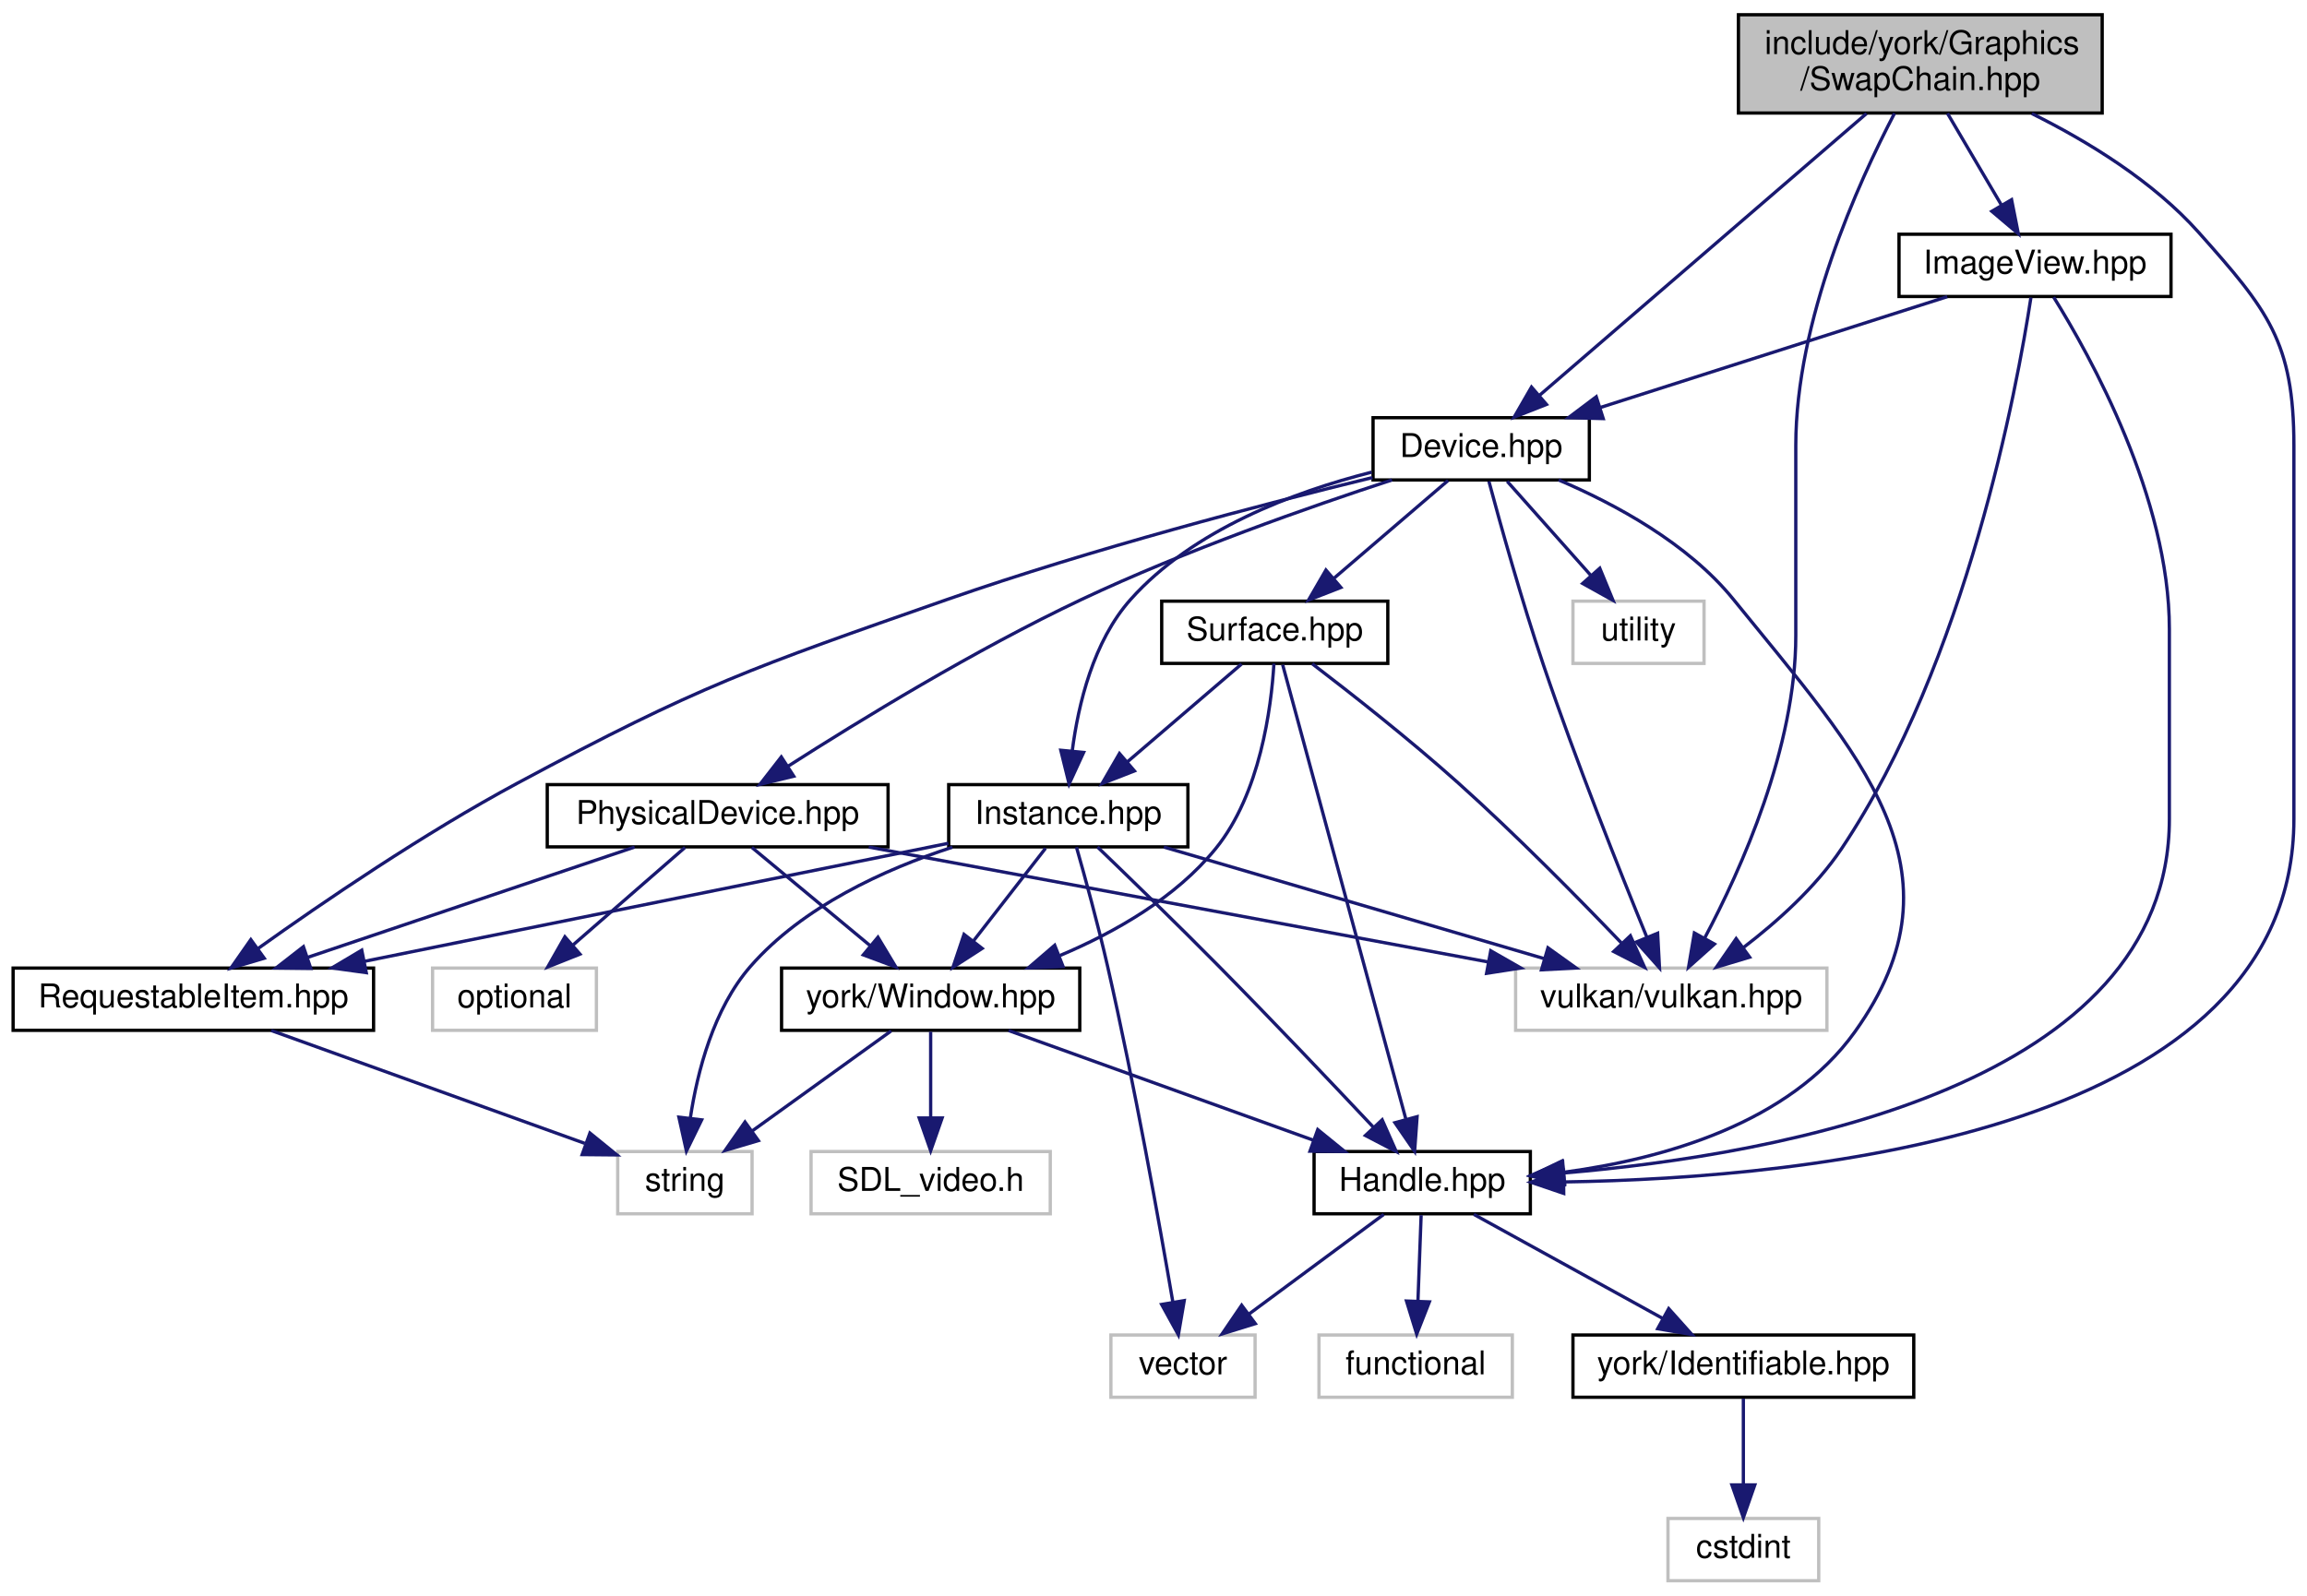
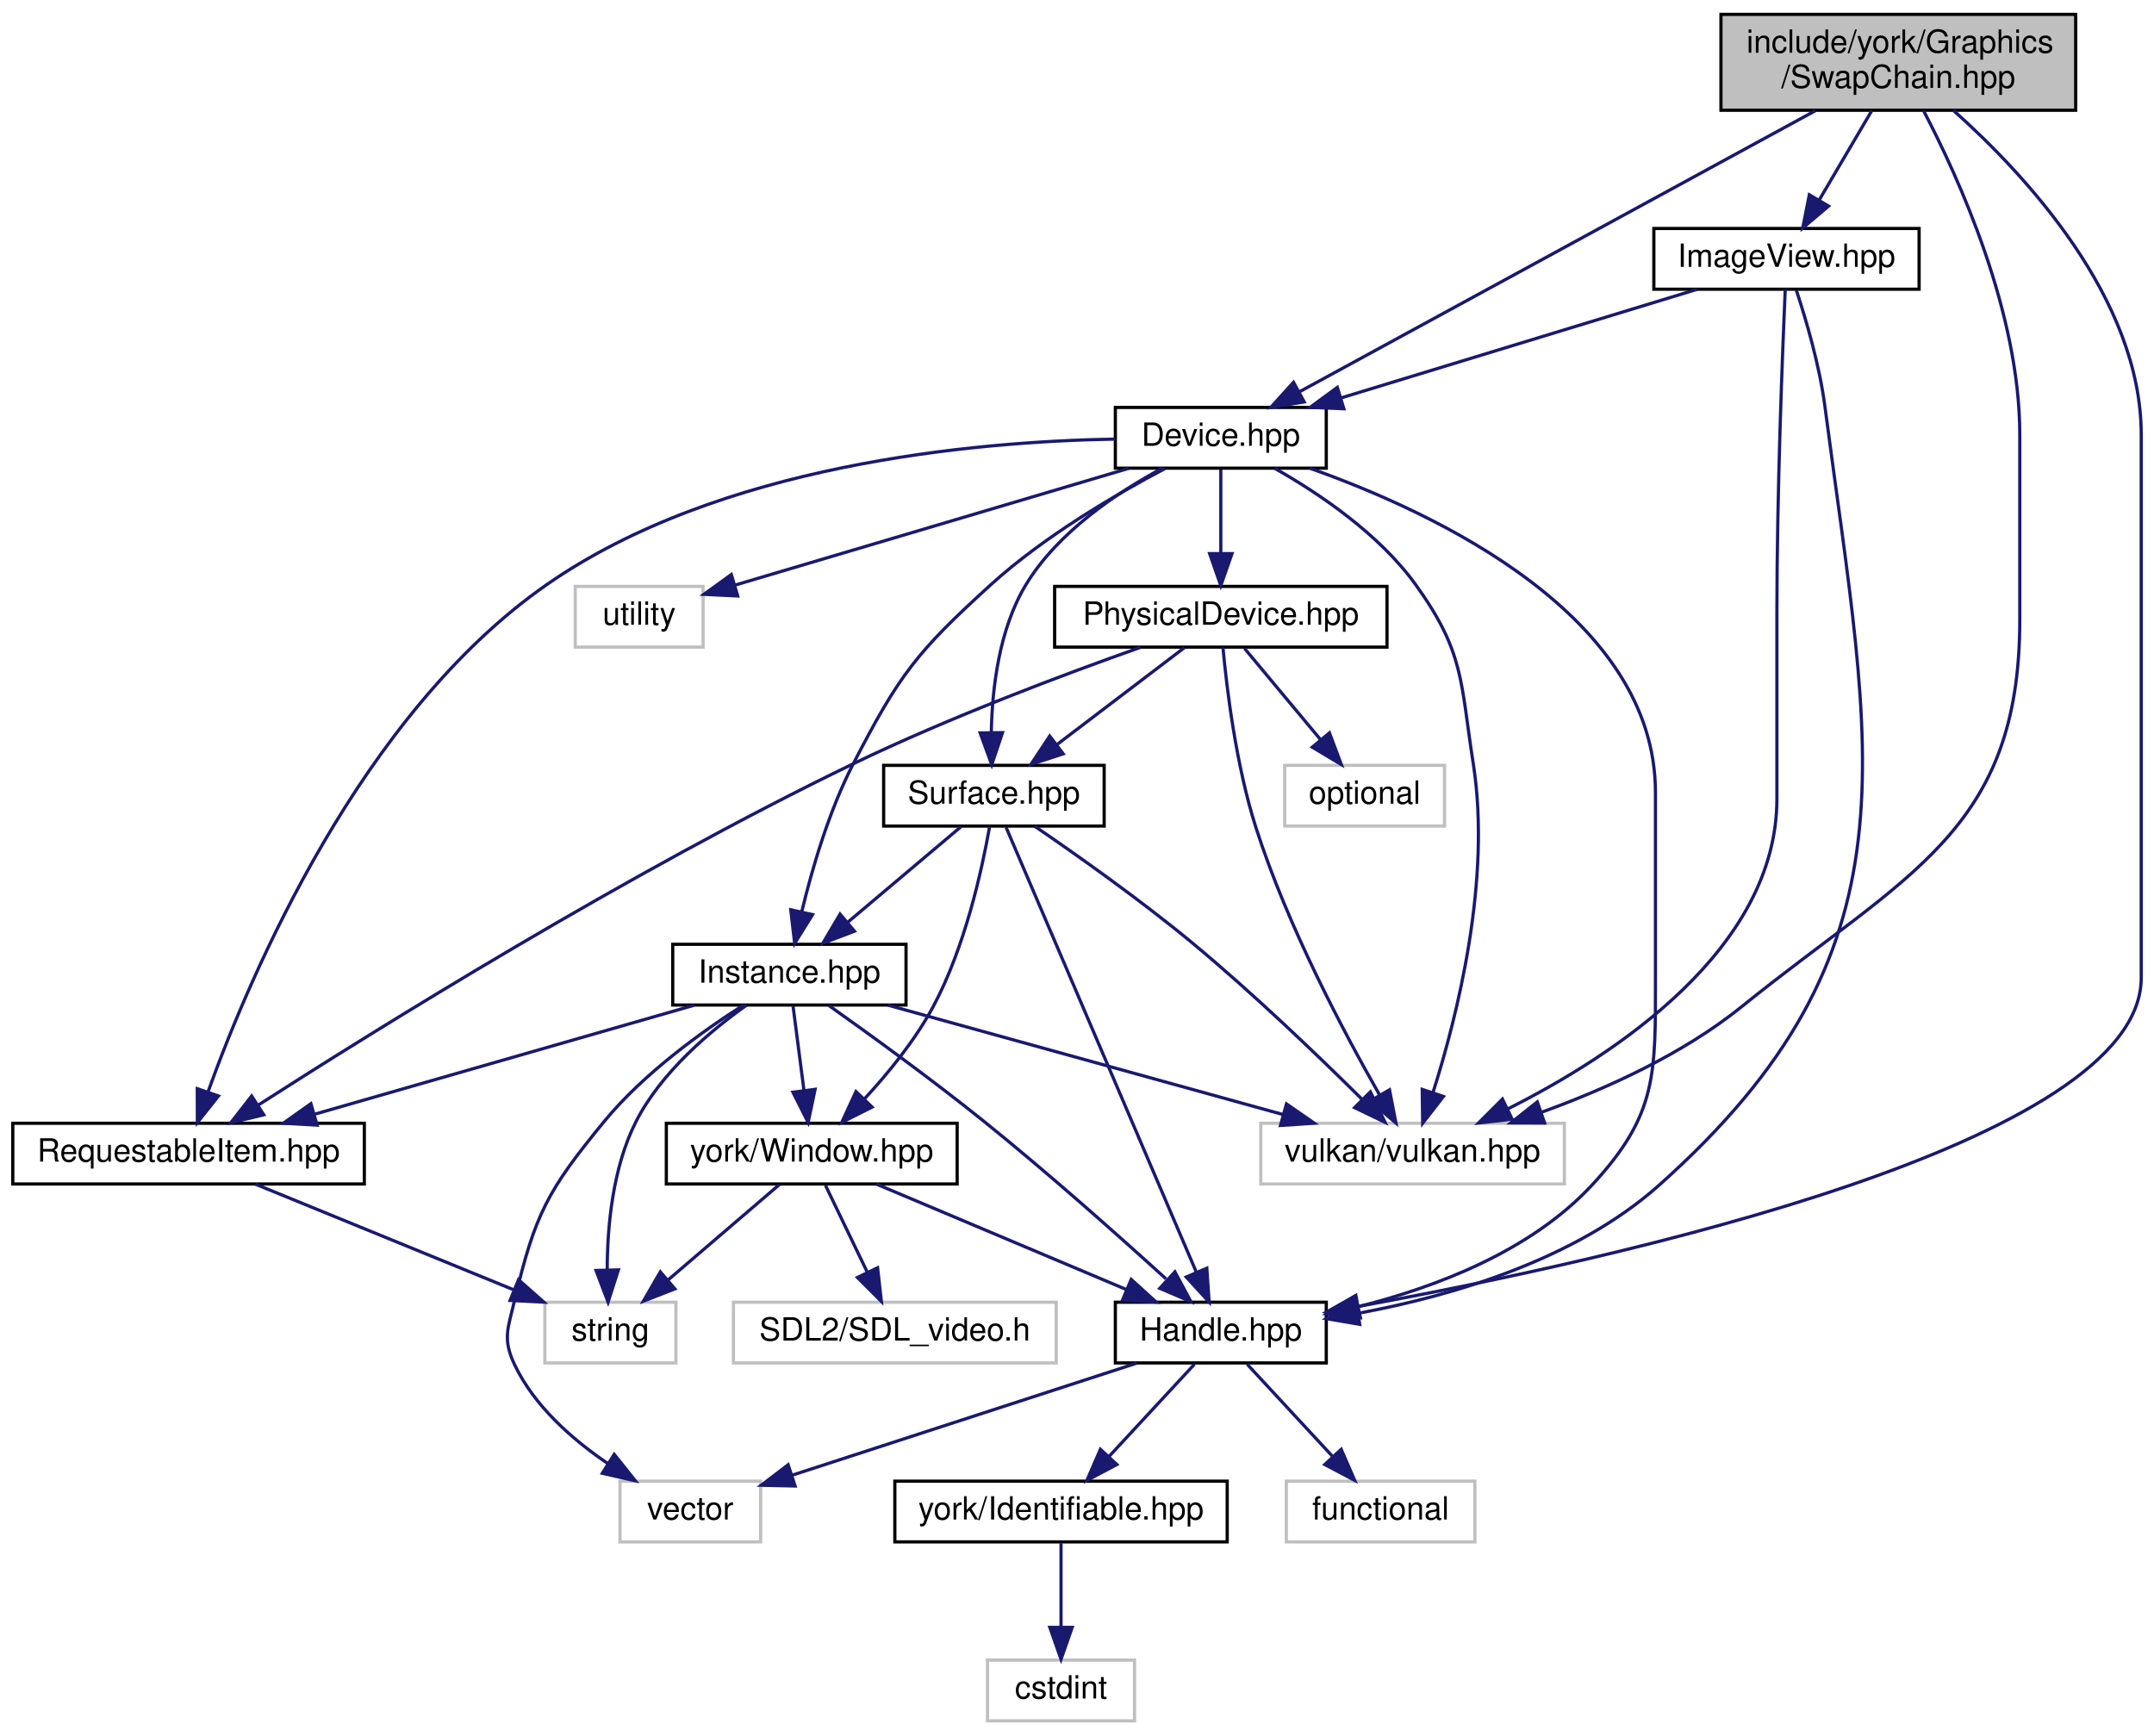
- <svg xmlns="http://www.w3.org/2000/svg" xmlns:xlink="http://www.w3.org/1999/xlink" width="704pt" height="487pt" viewBox="0.00 0.00 704.00 487.00">
-   <g id="graph0" class="graph" transform="scale(1 1) rotate(0) translate(4 483)">
+ <svg xmlns="http://www.w3.org/2000/svg" xmlns:xlink="http://www.w3.org/1999/xlink" width="674pt" height="543pt" viewBox="0.00 0.00 674.00 543.00">
+   <g id="graph0" class="graph" transform="scale(1 1) rotate(0) translate(4 539)">
    <g id="node1" class="node">
      <g id="a_node1">
        <a xlink:title=" ">
-           <polygon fill="#bfbfbf" stroke="black" points="526.5,-448.5 526.5,-478.5 637.5,-478.5 637.5,-448.5 526.5,-448.5" />
-           <text text-anchor="start" x="534.5" y="-466.5" font-family="Helvetica,sans-Serif" font-size="10.00">include/york/Graphics</text>
-           <text text-anchor="middle" x="582" y="-455.5" font-family="Helvetica,sans-Serif" font-size="10.00">/SwapChain.hpp</text>
+           <polygon fill="#bfbfbf" stroke="black" points="534.5,-504.5 534.5,-534.5 645.5,-534.5 645.5,-504.5 534.5,-504.5" />
+           <text text-anchor="start" x="542.5" y="-522.5" font-family="Helvetica,sans-Serif" font-size="10.00">include/york/Graphics</text>
+           <text text-anchor="middle" x="590" y="-511.5" font-family="Helvetica,sans-Serif" font-size="10.00">/SwapChain.hpp</text>
        </a>
      </g>
    </g>
    <g id="node2" class="node">
      <g id="a_node2">
        <a xlink:title=" ">
-           <polygon fill="none" stroke="#bfbfbf" points="458.5,-168.5 458.5,-187.5 553.5,-187.5 553.5,-168.5 458.5,-168.5" />
-           <text text-anchor="middle" x="506" y="-175.5" font-family="Helvetica,sans-Serif" font-size="10.00">vulkan/vulkan.hpp</text>
+           <polygon fill="none" stroke="#bfbfbf" points="390.5,-168.5 390.5,-187.5 485.5,-187.5 485.5,-168.5 390.5,-168.5" />
+           <text text-anchor="middle" x="438" y="-175.5" font-family="Helvetica,sans-Serif" font-size="10.00">vulkan/vulkan.hpp</text>
        </a>
      </g>
    </g>
    <g id="edge1" class="edge">
-       <path fill="none" stroke="midnightblue" d="M574.13,-448.41C563,-427.13 544,-385.21 544,-347 544,-347 544,-347 544,-289 544,-254.81 527.4,-217.76 516.14,-196.57" />
-       <polygon fill="midnightblue" stroke="midnightblue" points="519.18,-194.83 511.28,-187.77 513.05,-198.22 519.18,-194.83" />
+       <path fill="none" stroke="midnightblue" d="M597.87,-504.41C609,-483.13 628,-441.21 628,-403 628,-403 628,-403 628,-345 628,-278.76 592.52,-265.63 541,-224 522.61,-209.14 498.55,-198.26 478.31,-190.93" />
+       <polygon fill="midnightblue" stroke="midnightblue" points="479.32,-187.58 468.73,-187.61 477.03,-194.19 479.32,-187.58" />
    </g>
    <g id="node3" class="node">
      <g id="a_node3">
        <a xlink:href="_device_8hpp.html" target="_top" xlink:title=" ">
-           <polygon fill="none" stroke="black" points="415,-336.5 415,-355.5 481,-355.5 481,-336.5 415,-336.5" />
-           <text text-anchor="middle" x="448" y="-343.5" font-family="Helvetica,sans-Serif" font-size="10.00">Device.hpp</text>
+           <polygon fill="none" stroke="black" points="345,-392.5 345,-411.5 411,-411.5 411,-392.5 345,-392.5" />
+           <text text-anchor="middle" x="378" y="-399.5" font-family="Helvetica,sans-Serif" font-size="10.00">Device.hpp</text>
        </a>
      </g>
    </g>
    <g id="edge2" class="edge">
-       <path fill="none" stroke="midnightblue" d="M565.57,-448.34C540.22,-426.49 491.78,-384.73 465.69,-362.24" />
-       <polygon fill="midnightblue" stroke="midnightblue" points="467.92,-359.55 458.06,-355.67 463.35,-364.85 467.92,-359.55" />
+       <path fill="none" stroke="midnightblue" d="M564,-504.34C522.75,-481.86 442.85,-438.33 402.54,-416.37" />
+       <polygon fill="midnightblue" stroke="midnightblue" points="404.1,-413.23 393.64,-411.52 400.75,-419.38 404.1,-413.23" />
    </g>
    <g id="node5" class="node">
      <g id="a_node5">
        <a xlink:href="_handle_8hpp.html" target="_top" xlink:title="Contains the declarations for the Handle classes which form the basis of our Vulkan implementation.">
-           <polygon fill="none" stroke="black" points="397,-112.5 397,-131.5 463,-131.5 463,-112.5 397,-112.5" />
-           <text text-anchor="middle" x="430" y="-119.5" font-family="Helvetica,sans-Serif" font-size="10.00">Handle.hpp</text>
+           <polygon fill="none" stroke="black" points="345,-112.5 345,-131.5 411,-131.5 411,-112.5 345,-112.5" />
+           <text text-anchor="middle" x="378" y="-119.5" font-family="Helvetica,sans-Serif" font-size="10.00">Handle.hpp</text>
        </a>
      </g>
    </g>
    <g id="edge32" class="edge">
-       <path fill="none" stroke="midnightblue" d="M616.04,-448.33C633.12,-439.85 653.08,-427.64 667,-412 688.03,-388.37 696,-378.63 696,-347 696,-347 696,-347 696,-233 696,-137.78 548.64,-123.37 473.28,-122.22" />
-       <polygon fill="midnightblue" stroke="midnightblue" points="473.18,-118.72 463.15,-122.14 473.12,-125.72 473.18,-118.72" />
+       <path fill="none" stroke="midnightblue" d="M607.25,-504.43C629.67,-484.44 666,-445.49 666,-403 666,-403 666,-403 666,-233 666,-181.26 501.76,-144.94 421.34,-130.25" />
+       <polygon fill="midnightblue" stroke="midnightblue" points="421.5,-126.72 411.04,-128.4 420.26,-133.61 421.5,-126.72" />
    </g>
    <g id="node18" class="node">
      <g id="a_node18">
        <a xlink:href="_image_view_8hpp.html" target="_top" xlink:title=" ">
-           <polygon fill="none" stroke="black" points="575.5,-392.5 575.5,-411.5 658.5,-411.5 658.5,-392.5 575.5,-392.5" />
-           <text text-anchor="middle" x="617" y="-399.5" font-family="Helvetica,sans-Serif" font-size="10.00">ImageView.hpp</text>
+           <polygon fill="none" stroke="black" points="513.5,-448.5 513.5,-467.5 596.5,-467.5 596.5,-448.5 513.5,-448.5" />
+           <text text-anchor="middle" x="555" y="-455.5" font-family="Helvetica,sans-Serif" font-size="10.00">ImageView.hpp</text>
        </a>
      </g>
    </g>
    <g id="edge33" class="edge">
-       <path fill="none" stroke="midnightblue" d="M590.29,-448.4C595.22,-440.02 601.51,-429.33 606.75,-420.42" />
-       <polygon fill="midnightblue" stroke="midnightblue" points="609.85,-422.05 611.91,-411.66 603.82,-418.5 609.85,-422.05" />
+       <path fill="none" stroke="midnightblue" d="M581.71,-504.4C576.78,-496.02 570.49,-485.33 565.25,-476.42" />
+       <polygon fill="midnightblue" stroke="midnightblue" points="568.18,-474.5 560.09,-467.66 562.15,-478.05 568.18,-474.5" />
    </g>
    <g id="edge4" class="edge">
-       <path fill="none" stroke="midnightblue" d="M450.35,-336.09C453.72,-323.5 460.29,-299.82 467,-280 476.96,-250.57 490.32,-217.04 498.53,-196.97" />
-       <polygon fill="midnightblue" stroke="midnightblue" points="501.84,-198.14 502.41,-187.56 495.37,-195.47 501.84,-198.14" />
+       <path fill="none" stroke="midnightblue" d="M394.79,-392.49C408.52,-384.72 427.48,-372.03 439,-356 454.26,-334.77 452.95,-325.83 457,-300 462.71,-263.55 451.95,-220.92 444.43,-197.24" />
+       <polygon fill="midnightblue" stroke="midnightblue" points="447.66,-195.88 441.17,-187.51 441.02,-198.1 447.66,-195.88" />
    </g>
    <g id="node4" class="node">
      <g id="a_node4">
        <a xlink:title=" ">
-           <polygon fill="none" stroke="#bfbfbf" points="476,-280.5 476,-299.5 516,-299.5 516,-280.5 476,-280.5" />
-           <text text-anchor="middle" x="496" y="-287.5" font-family="Helvetica,sans-Serif" font-size="10.00">utility</text>
+           <polygon fill="none" stroke="#bfbfbf" points="176,-336.5 176,-355.5 216,-355.5 216,-336.5 176,-336.5" />
+           <text text-anchor="middle" x="196" y="-343.5" font-family="Helvetica,sans-Serif" font-size="10.00">utility</text>
        </a>
      </g>
    </g>
    <g id="edge3" class="edge">
-       <path fill="none" stroke="midnightblue" d="M455.93,-336.08C462.85,-328.3 473.07,-316.8 481.45,-307.37" />
-       <polygon fill="midnightblue" stroke="midnightblue" points="484.19,-309.55 488.22,-299.75 478.96,-304.9 484.19,-309.55" />
+       <path fill="none" stroke="midnightblue" d="M349.16,-392.44C315.55,-382.47 260.27,-366.07 226.12,-355.94" />
+       <polygon fill="midnightblue" stroke="midnightblue" points="226.83,-352.5 216.25,-353.01 224.84,-359.21 226.83,-352.5" />
    </g>
    <g id="edge5" class="edge">
-       <path fill="none" stroke="midnightblue" d="M471.62,-336.5C488.68,-329.23 511.07,-317.21 525,-300 563.33,-252.64 597.46,-217.55 562,-168 542.02,-140.08 503.68,-129.29 473.45,-125.21" />
-       <polygon fill="midnightblue" stroke="midnightblue" points="473.47,-121.69 463.14,-124.03 472.68,-128.64 473.47,-121.69" />
+       <path fill="none" stroke="midnightblue" d="M405.85,-392.48C445.64,-378.37 514,-346.12 514,-291 514,-291 514,-291 514,-233 514,-202.77 514.59,-190.12 494,-168 474.92,-147.5 445.42,-136.23 420.94,-130.09" />
+       <polygon fill="midnightblue" stroke="midnightblue" points="421.68,-126.67 411.15,-127.83 420.11,-133.49 421.68,-126.67" />
    </g>
    <g id="node10" class="node">
      <g id="a_node10">
        <a xlink:href="_instance_8hpp.html" target="_top" xlink:title=" ">
-           <polygon fill="none" stroke="black" points="285.5,-224.5 285.5,-243.5 358.5,-243.5 358.5,-224.5 285.5,-224.5" />
-           <text text-anchor="middle" x="322" y="-231.5" font-family="Helvetica,sans-Serif" font-size="10.00">Instance.hpp</text>
+           <polygon fill="none" stroke="black" points="206.5,-224.5 206.5,-243.5 279.5,-243.5 279.5,-224.5 206.5,-224.5" />
+           <text text-anchor="middle" x="243" y="-231.5" font-family="Helvetica,sans-Serif" font-size="10.00">Instance.hpp</text>
        </a>
      </g>
    </g>
    <g id="edge10" class="edge">
-       <path fill="none" stroke="midnightblue" d="M414.58,-338.88C390.89,-332.86 360.05,-321.35 341,-300 329.64,-287.26 325.05,-268.07 323.21,-253.83" />
-       <polygon fill="midnightblue" stroke="midnightblue" points="326.68,-253.33 322.25,-243.7 319.71,-253.99 326.68,-253.33" />
+       <path fill="none" stroke="midnightblue" d="M360.52,-392.37C345.15,-384.27 322.7,-371.16 306,-356 282.77,-334.9 277.4,-327.88 263,-300 255.38,-285.25 250.1,-267.09 246.88,-253.72" />
+       <polygon fill="midnightblue" stroke="midnightblue" points="250.26,-252.79 244.66,-243.79 243.43,-254.31 250.26,-252.79" />
    </g>
    <g id="node12" class="node">
      <g id="a_node12">
        <a xlink:href="_requestable_item_8hpp.html" target="_top" xlink:title=" ">
          <polygon fill="none" stroke="black" points="0,-168.5 0,-187.5 110,-187.5 110,-168.5 0,-168.5" />
          <text text-anchor="middle" x="55" y="-175.5" font-family="Helvetica,sans-Serif" font-size="10.00">RequestableItem.hpp</text>
        </a>
      </g>
    </g>
-     <g id="edge26" class="edge">
-       <path fill="none" stroke="midnightblue" d="M414.82,-337.23C381.59,-329.13 329.2,-315.47 285,-300 225.24,-279.08 209.79,-273.94 154,-244 125.38,-228.64 94.38,-207.49 74.84,-193.54" />
-       <polygon fill="midnightblue" stroke="midnightblue" points="76.63,-190.51 66.47,-187.5 72.54,-196.19 76.63,-190.51" />
+     <g id="edge30" class="edge">
+       <path fill="none" stroke="midnightblue" d="M344.91,-401.6C300.54,-400.82 221.09,-393.68 167,-356 108.86,-315.5 74.34,-234.12 61.17,-197.54" />
+       <polygon fill="midnightblue" stroke="midnightblue" points="64.35,-196.03 57.76,-187.73 57.73,-198.32 64.35,-196.03" />
    </g>
    <g id="node15" class="node">
      <g id="a_node15">
        <a xlink:href="_physical_device_8hpp.html" target="_top" xlink:title=" ">
-           <polygon fill="none" stroke="black" points="163,-224.5 163,-243.5 267,-243.5 267,-224.5 163,-224.5" />
-           <text text-anchor="middle" x="215" y="-231.5" font-family="Helvetica,sans-Serif" font-size="10.00">PhysicalDevice.hpp</text>
+           <polygon fill="none" stroke="black" points="326,-336.5 326,-355.5 430,-355.5 430,-336.5 326,-336.5" />
+           <text text-anchor="middle" x="378" y="-343.5" font-family="Helvetica,sans-Serif" font-size="10.00">PhysicalDevice.hpp</text>
        </a>
      </g>
    </g>
    <g id="edge21" class="edge">
-       <path fill="none" stroke="midnightblue" d="M420.79,-336.5C395.69,-328.3 357.64,-314.95 326,-300 293.67,-284.72 258.36,-263.12 236.44,-249.09" />
-       <polygon fill="midnightblue" stroke="midnightblue" points="238.22,-246.07 227.92,-243.58 234.42,-251.95 238.22,-246.07" />
+       <path fill="none" stroke="midnightblue" d="M378,-392.08C378,-385.01 378,-374.86 378,-365.99" />
+       <polygon fill="midnightblue" stroke="midnightblue" points="381.5,-365.75 378,-355.75 374.5,-365.75 381.5,-365.75" />
    </g>
    <g id="node17" class="node">
      <g id="a_node17">
        <a xlink:href="_surface_8hpp.html" target="_top" xlink:title=" ">
-           <polygon fill="none" stroke="black" points="350.5,-280.5 350.5,-299.5 419.5,-299.5 419.5,-280.5 350.5,-280.5" />
-           <text text-anchor="middle" x="385" y="-287.5" font-family="Helvetica,sans-Serif" font-size="10.00">Surface.hpp</text>
-         </a>
-       </g>
-     </g>
-     <g id="edge27" class="edge">
-       <path fill="none" stroke="midnightblue" d="M437.88,-336.32C428.47,-328.26 414.26,-316.08 402.93,-306.37" />
-       <polygon fill="midnightblue" stroke="midnightblue" points="405.18,-303.68 395.31,-299.83 400.62,-309 405.18,-303.68" />
+           <polygon fill="none" stroke="black" points="272.5,-280.5 272.5,-299.5 341.5,-299.5 341.5,-280.5 272.5,-280.5" />
+           <text text-anchor="middle" x="307" y="-287.5" font-family="Helvetica,sans-Serif" font-size="10.00">Surface.hpp</text>
+         </a>
+       </g>
+     </g>
+     <g id="edge31" class="edge">
+       <path fill="none" stroke="midnightblue" d="M359.69,-392.48C345.64,-384.93 327.01,-372.55 317,-356 308.6,-342.11 306.45,-323.6 306.19,-309.88" />
+       <polygon fill="midnightblue" stroke="midnightblue" points="309.69,-309.74 306.33,-299.7 302.69,-309.65 309.69,-309.74" />
    </g>
    <g id="node6" class="node">
      <g id="a_node6">
        <a xlink:title=" ">
-           <polygon fill="none" stroke="#bfbfbf" points="335,-56.5 335,-75.5 379,-75.5 379,-56.5 335,-56.5" />
-           <text text-anchor="middle" x="357" y="-63.5" font-family="Helvetica,sans-Serif" font-size="10.00">vector</text>
+           <polygon fill="none" stroke="#bfbfbf" points="190,-56.5 190,-75.5 234,-75.5 234,-56.5 190,-56.5" />
+           <text text-anchor="middle" x="212" y="-63.5" font-family="Helvetica,sans-Serif" font-size="10.00">vector</text>
        </a>
      </g>
    </g>
    <g id="edge6" class="edge">
-       <path fill="none" stroke="midnightblue" d="M418.27,-112.32C407.16,-104.11 390.26,-91.6 377.02,-81.81" />
-       <polygon fill="midnightblue" stroke="midnightblue" points="379.06,-78.97 368.94,-75.83 374.9,-84.59 379.06,-78.97" />
+       <path fill="none" stroke="midnightblue" d="M351.7,-112.44C322.41,-102.92 275.09,-87.52 243.76,-77.33" />
+       <polygon fill="midnightblue" stroke="midnightblue" points="244.79,-73.99 234.2,-74.22 242.62,-80.64 244.79,-73.99" />
    </g>
    <g id="node7" class="node">
      <g id="a_node7">
        <a xlink:title=" ">
          <polygon fill="none" stroke="#bfbfbf" points="398.5,-56.5 398.5,-75.5 457.5,-75.5 457.5,-56.5 398.5,-56.5" />
          <text text-anchor="middle" x="428" y="-63.5" font-family="Helvetica,sans-Serif" font-size="10.00">functional</text>
        </a>
      </g>
    </g>
    <g id="edge7" class="edge">
-       <path fill="none" stroke="midnightblue" d="M429.67,-112.08C429.41,-105.01 429.03,-94.86 428.7,-85.99" />
-       <polygon fill="midnightblue" stroke="midnightblue" points="432.19,-85.61 428.32,-75.75 425.2,-85.87 432.19,-85.61" />
+       <path fill="none" stroke="midnightblue" d="M386.26,-112.08C393.46,-104.3 404.11,-92.8 412.85,-83.37" />
+       <polygon fill="midnightblue" stroke="midnightblue" points="415.67,-85.47 419.9,-75.75 410.53,-80.71 415.67,-85.47" />
    </g>
    <g id="node8" class="node">
      <g id="a_node8">
        <a xlink:href="_identifiable_8hpp.html" target="_top" xlink:title=" ">
-           <polygon fill="none" stroke="black" points="476,-56.5 476,-75.5 580,-75.5 580,-56.5 476,-56.5" />
-           <text text-anchor="middle" x="528" y="-63.5" font-family="Helvetica,sans-Serif" font-size="10.00">york/Identifiable.hpp</text>
+           <polygon fill="none" stroke="black" points="276,-56.5 276,-75.5 380,-75.5 380,-56.5 276,-56.5" />
+           <text text-anchor="middle" x="328" y="-63.5" font-family="Helvetica,sans-Serif" font-size="10.00">york/Identifiable.hpp</text>
        </a>
      </g>
    </g>
    <g id="edge8" class="edge">
-       <path fill="none" stroke="midnightblue" d="M445.75,-112.32C461.32,-103.74 485.38,-90.49 503.46,-80.52" />
-       <polygon fill="midnightblue" stroke="midnightblue" points="505.22,-83.55 512.29,-75.65 501.85,-77.42 505.22,-83.55" />
+       <path fill="none" stroke="midnightblue" d="M369.74,-112.08C362.54,-104.3 351.89,-92.8 343.15,-83.37" />
+       <polygon fill="midnightblue" stroke="midnightblue" points="345.47,-80.71 336.1,-75.75 340.33,-85.47 345.47,-80.71" />
    </g>
    <g id="node9" class="node">
      <g id="a_node9">
        <a xlink:title=" ">
-           <polygon fill="none" stroke="#bfbfbf" points="505,-0.5 505,-19.5 551,-19.5 551,-0.5 505,-0.5" />
-           <text text-anchor="middle" x="528" y="-7.5" font-family="Helvetica,sans-Serif" font-size="10.00">cstdint</text>
+           <polygon fill="none" stroke="#bfbfbf" points="305,-0.5 305,-19.5 351,-19.5 351,-0.5 305,-0.5" />
+           <text text-anchor="middle" x="328" y="-7.5" font-family="Helvetica,sans-Serif" font-size="10.00">cstdint</text>
        </a>
      </g>
    </g>
    <g id="edge9" class="edge">
-       <path fill="none" stroke="midnightblue" d="M528,-56.08C528,-49.01 528,-38.86 528,-29.99" />
-       <polygon fill="midnightblue" stroke="midnightblue" points="531.5,-29.75 528,-19.75 524.5,-29.75 531.5,-29.75" />
+       <path fill="none" stroke="midnightblue" d="M328,-56.08C328,-49.01 328,-38.86 328,-29.99" />
+       <polygon fill="midnightblue" stroke="midnightblue" points="331.5,-29.75 328,-19.75 324.5,-29.75 331.5,-29.75" />
    </g>
    <g id="edge13" class="edge">
-       <path fill="none" stroke="midnightblue" d="M351.16,-224.44C382.51,-215.24 432.53,-200.56 467.2,-190.39" />
-       <polygon fill="midnightblue" stroke="midnightblue" points="468.37,-193.69 476.98,-187.52 466.4,-186.97 468.37,-193.69" />
+       <path fill="none" stroke="midnightblue" d="M273.9,-224.44C307.27,-215.2 360.59,-200.44 397.35,-190.26" />
+       <polygon fill="midnightblue" stroke="midnightblue" points="398.54,-193.56 407.25,-187.52 396.67,-186.81 398.54,-193.56" />
    </g>
    <g id="edge14" class="edge">
-       <path fill="none" stroke="midnightblue" d="M330.91,-224.46C340.24,-215.48 355.28,-200.88 368,-188 384.33,-171.46 402.67,-152.14 415.13,-138.89" />
-       <polygon fill="midnightblue" stroke="midnightblue" points="417.78,-141.19 422.07,-131.5 412.67,-136.4 417.78,-141.19" />
+       <path fill="none" stroke="midnightblue" d="M255.38,-224.33C267.87,-215.49 287.6,-201.21 304,-188 324.04,-171.86 346.08,-152.24 360.86,-138.8" />
+       <polygon fill="midnightblue" stroke="midnightblue" points="363.63,-141.01 368.64,-131.68 358.9,-135.85 363.63,-141.01" />
    </g>
    <g id="edge12" class="edge">
-       <path fill="none" stroke="midnightblue" d="M324.49,-224.42C327.06,-215.4 331.09,-200.77 334,-188 342.21,-151.99 349.81,-109.49 353.89,-85.65" />
-       <polygon fill="midnightblue" stroke="midnightblue" points="357.38,-86 355.59,-75.55 350.48,-84.83 357.38,-86" />
+       <path fill="none" stroke="midnightblue" d="M228.64,-224.49C215.91,-216.37 197.45,-203.17 185,-188 167.35,-166.49 163.39,-159.08 157,-132 154.96,-123.35 153.19,-120.03 157,-112 163.13,-99.07 174.99,-88.62 186.14,-81.05" />
+       <polygon fill="midnightblue" stroke="midnightblue" points="188.19,-83.9 194.8,-75.61 184.47,-77.97 188.19,-83.9" />
    </g>
    <g id="node11" class="node">
      <g id="a_node11">
        <a xlink:title=" ">
-           <polygon fill="none" stroke="#bfbfbf" points="184.5,-112.5 184.5,-131.5 225.5,-131.5 225.5,-112.5 184.5,-112.5" />
-           <text text-anchor="middle" x="205" y="-119.5" font-family="Helvetica,sans-Serif" font-size="10.00">string</text>
+           <polygon fill="none" stroke="#bfbfbf" points="166.5,-112.5 166.5,-131.5 207.5,-131.5 207.5,-112.5 166.5,-112.5" />
+           <text text-anchor="middle" x="187" y="-119.5" font-family="Helvetica,sans-Serif" font-size="10.00">string</text>
        </a>
      </g>
    </g>
    <g id="edge11" class="edge">
-       <path fill="none" stroke="midnightblue" d="M286.64,-224.4C266.01,-217.68 240.99,-206.32 225,-188 213.73,-175.08 208.81,-155.91 206.66,-141.73" />
-       <polygon fill="midnightblue" stroke="midnightblue" points="210.12,-141.17 205.47,-131.65 203.17,-141.99 210.12,-141.17" />
+       <path fill="none" stroke="midnightblue" d="M229.56,-224.42C218.31,-216.44 202.86,-203.48 195,-188 187.68,-173.59 186.02,-155.13 186,-141.57" />
+       <polygon fill="midnightblue" stroke="midnightblue" points="189.5,-141.62 186.27,-131.53 182.5,-141.43 189.5,-141.62" />
    </g>
    <g id="edge15" class="edge">
-       <path fill="none" stroke="midnightblue" d="M285.43,-225.6C239.37,-216.29 159.91,-200.22 107.4,-189.6" />
-       <polygon fill="midnightblue" stroke="midnightblue" points="107.77,-186.1 97.28,-187.55 106.39,-192.96 107.77,-186.1" />
+       <path fill="none" stroke="midnightblue" d="M213.21,-224.44C181.17,-215.24 130.07,-200.56 94.65,-190.39" />
+       <polygon fill="midnightblue" stroke="midnightblue" points="95.23,-186.91 84.65,-187.52 93.29,-193.64 95.23,-186.91" />
    </g>
    <g id="node13" class="node">
      <g id="a_node13">
        <a xlink:href="_window_8hpp.html" target="_top" xlink:title=" ">
-           <polygon fill="none" stroke="black" points="234.5,-168.5 234.5,-187.5 325.5,-187.5 325.5,-168.5 234.5,-168.5" />
-           <text text-anchor="middle" x="280" y="-175.5" font-family="Helvetica,sans-Serif" font-size="10.00">york/Window.hpp</text>
+           <polygon fill="none" stroke="black" points="204.5,-168.5 204.5,-187.5 295.5,-187.5 295.5,-168.5 204.5,-168.5" />
+           <text text-anchor="middle" x="250" y="-175.5" font-family="Helvetica,sans-Serif" font-size="10.00">york/Window.hpp</text>
        </a>
      </g>
    </g>
    <g id="edge17" class="edge">
-       <path fill="none" stroke="midnightblue" d="M315.06,-224.08C309.07,-216.38 300.25,-205.03 292.95,-195.65" />
-       <polygon fill="midnightblue" stroke="midnightblue" points="295.71,-193.5 286.81,-187.75 290.18,-197.79 295.71,-193.5" />
+       <path fill="none" stroke="midnightblue" d="M244.16,-224.08C245.08,-216.93 246.42,-206.64 247.58,-197.69" />
+       <polygon fill="midnightblue" stroke="midnightblue" points="251.05,-198.12 248.87,-187.75 244.11,-197.22 251.05,-198.12" />
    </g>
    <g id="edge16" class="edge">
-       <path fill="none" stroke="midnightblue" d="M78.77,-168.44C104.67,-159.12 146.18,-144.18 174.47,-133.99" />
-       <polygon fill="midnightblue" stroke="midnightblue" points="176.02,-137.15 184.24,-130.47 173.65,-130.57 176.02,-137.15" />
+       <path fill="none" stroke="midnightblue" d="M75.92,-168.44C97.74,-159.52 132.15,-145.44 156.89,-135.32" />
+       <polygon fill="midnightblue" stroke="midnightblue" points="158.25,-138.54 166.18,-131.52 155.6,-132.06 158.25,-138.54" />
    </g>
    <g id="edge20" class="edge">
-       <path fill="none" stroke="midnightblue" d="M303.77,-168.44C328.89,-159.4 368.71,-145.06 396.9,-134.92" />
-       <polygon fill="midnightblue" stroke="midnightblue" points="398.12,-138.2 406.34,-131.52 395.75,-131.61 398.12,-138.2" />
+       <path fill="none" stroke="midnightblue" d="M270.28,-168.44C291.35,-159.56 324.52,-145.56 348.49,-135.45" />
+       <polygon fill="midnightblue" stroke="midnightblue" points="349.96,-138.63 357.81,-131.52 347.24,-132.18 349.96,-138.63" />
    </g>
    <g id="edge18" class="edge">
-       <path fill="none" stroke="midnightblue" d="M267.95,-168.32C256.54,-160.11 239.17,-147.6 225.57,-137.81" />
-       <polygon fill="midnightblue" stroke="midnightblue" points="227.43,-134.84 217.27,-131.83 223.34,-140.52 227.43,-134.84" />
+       <path fill="none" stroke="midnightblue" d="M239.88,-168.32C230.47,-160.26 216.26,-148.08 204.93,-138.37" />
+       <polygon fill="midnightblue" stroke="midnightblue" points="207.18,-135.68 197.31,-131.83 202.62,-141 207.18,-135.68" />
    </g>
    <g id="node14" class="node">
      <g id="a_node14">
        <a xlink:title=" ">
-           <polygon fill="none" stroke="#bfbfbf" points="243.5,-112.5 243.5,-131.5 316.5,-131.5 316.5,-112.5 243.5,-112.5" />
-           <text text-anchor="middle" x="280" y="-119.5" font-family="Helvetica,sans-Serif" font-size="10.00">SDL_video.h</text>
+           <polygon fill="none" stroke="#bfbfbf" points="225.5,-112.5 225.5,-131.5 326.5,-131.5 326.5,-112.5 225.5,-112.5" />
+           <text text-anchor="middle" x="276" y="-119.5" font-family="Helvetica,sans-Serif" font-size="10.00">SDL2/SDL_video.h</text>
        </a>
      </g>
    </g>
    <g id="edge19" class="edge">
-       <path fill="none" stroke="midnightblue" d="M280,-168.08C280,-161.01 280,-150.86 280,-141.99" />
-       <polygon fill="midnightblue" stroke="midnightblue" points="283.5,-141.75 280,-131.75 276.5,-141.75 283.5,-141.75" />
+       <path fill="none" stroke="midnightblue" d="M254.29,-168.08C257.85,-160.69 263.02,-149.95 267.42,-140.81" />
+       <polygon fill="midnightblue" stroke="midnightblue" points="270.6,-142.28 271.79,-131.75 264.29,-139.24 270.6,-142.28" />
    </g>
    <g id="edge23" class="edge">
-       <path fill="none" stroke="midnightblue" d="M261.11,-224.44C312.41,-214.92 395.27,-199.55 450.19,-189.36" />
-       <polygon fill="midnightblue" stroke="midnightblue" points="450.91,-192.78 460.11,-187.52 449.64,-185.9 450.91,-192.78" />
-     </g>
-     <g id="edge24" class="edge">
-       <path fill="none" stroke="midnightblue" d="M189.65,-224.44C162.73,-215.36 120,-200.94 89.91,-190.78" />
-       <polygon fill="midnightblue" stroke="midnightblue" points="90.83,-187.4 80.23,-187.52 88.59,-194.03 90.83,-187.4" />
-     </g>
-     <g id="edge25" class="edge">
-       <path fill="none" stroke="midnightblue" d="M225.44,-224.32C235.15,-216.26 249.82,-204.08 261.5,-194.37" />
-       <polygon fill="midnightblue" stroke="midnightblue" points="263.91,-196.92 269.37,-187.83 259.44,-191.53 263.91,-196.92" />
+       <path fill="none" stroke="midnightblue" d="M378.67,-336.4C379.83,-323.79 382.72,-299.62 389,-280 398.86,-249.19 416.53,-215.88 427.74,-196.26" />
+       <polygon fill="midnightblue" stroke="midnightblue" points="430.79,-197.97 432.8,-187.57 424.74,-194.45 430.79,-197.97" />
+     </g>
+     <g id="edge29" class="edge">
+       <path fill="none" stroke="midnightblue" d="M352.85,-336.42C329.23,-328.07 293.12,-314.55 263,-300 192.6,-266 113.97,-217.05 76.77,-193.17" />
+       <polygon fill="midnightblue" stroke="midnightblue" points="78.54,-190.15 68.23,-187.67 74.74,-196.03 78.54,-190.15" />
    </g>
    <g id="node16" class="node">
      <g id="a_node16">
        <a xlink:title=" ">
-           <polygon fill="none" stroke="#bfbfbf" points="128,-168.5 128,-187.5 178,-187.5 178,-168.5 128,-168.5" />
-           <text text-anchor="middle" x="153" y="-175.5" font-family="Helvetica,sans-Serif" font-size="10.00">optional</text>
+           <polygon fill="none" stroke="#bfbfbf" points="398,-280.5 398,-299.5 448,-299.5 448,-280.5 398,-280.5" />
+           <text text-anchor="middle" x="423" y="-287.5" font-family="Helvetica,sans-Serif" font-size="10.00">optional</text>
        </a>
      </g>
    </g>
    <g id="edge22" class="edge">
-       <path fill="none" stroke="midnightblue" d="M205.04,-224.32C195.87,-216.34 182.06,-204.31 170.97,-194.65" />
-       <polygon fill="midnightblue" stroke="midnightblue" points="172.98,-191.76 163.14,-187.83 168.38,-197.04 172.98,-191.76" />
+       <path fill="none" stroke="midnightblue" d="M385.43,-336.08C391.85,-328.38 401.31,-317.03 409.12,-307.65" />
+       <polygon fill="midnightblue" stroke="midnightblue" points="411.99,-309.67 415.71,-299.75 406.62,-305.19 411.99,-309.67" />
+     </g>
+     <g id="edge24" class="edge">
+       <path fill="none" stroke="midnightblue" d="M366.59,-336.32C355.89,-328.18 339.66,-315.84 326.84,-306.09" />
+       <polygon fill="midnightblue" stroke="midnightblue" points="328.69,-303.1 318.61,-299.83 324.46,-308.67 328.69,-303.1" />
+     </g>
+     <g id="edge25" class="edge">
+       <path fill="none" stroke="midnightblue" d="M319.7,-280.49C332.49,-271.76 352.61,-257.57 369,-244 388.07,-228.2 408.56,-208.52 422.21,-194.98" />
+       <polygon fill="midnightblue" stroke="midnightblue" points="424.81,-197.34 429.4,-187.79 419.85,-192.39 424.81,-197.34" />
+     </g>
+     <g id="edge27" class="edge">
+       <path fill="none" stroke="midnightblue" d="M310.82,-280.08C322.04,-253.83 355.1,-176.55 370.25,-141.12" />
+       <polygon fill="midnightblue" stroke="midnightblue" points="373.62,-142.14 374.34,-131.57 367.18,-139.39 373.62,-142.14" />
    </g>
    <g id="edge28" class="edge">
-       <path fill="none" stroke="midnightblue" d="M396.45,-280.38C407.98,-271.57 426.15,-257.32 441,-244 458.71,-228.12 477.83,-208.69 490.72,-195.24" />
-       <polygon fill="midnightblue" stroke="midnightblue" points="493.52,-197.37 497.87,-187.71 488.44,-192.55 493.52,-197.37" />
-     </g>
-     <g id="edge29" class="edge">
-       <path fill="none" stroke="midnightblue" d="M387.42,-280.08C394.5,-253.95 415.3,-177.21 424.96,-141.58" />
-       <polygon fill="midnightblue" stroke="midnightblue" points="428.44,-142.14 427.68,-131.57 421.68,-140.3 428.44,-142.14" />
-     </g>
-     <g id="edge30" class="edge">
-       <path fill="none" stroke="midnightblue" d="M374.88,-280.32C365.47,-272.26 351.26,-260.08 339.93,-250.37" />
-       <polygon fill="midnightblue" stroke="midnightblue" points="342.18,-247.68 332.31,-243.83 337.62,-253 342.18,-247.68" />
-     </g>
-     <g id="edge31" class="edge">
-       <path fill="none" stroke="midnightblue" d="M384.75,-280.44C383.94,-266.99 380.58,-240.73 367,-224 354.82,-208.99 336.3,-198.44 319.47,-191.34" />
-       <polygon fill="midnightblue" stroke="midnightblue" points="320.41,-187.95 309.82,-187.56 317.85,-194.47 320.41,-187.95" />
+       <path fill="none" stroke="midnightblue" d="M296.72,-280.32C287.16,-272.26 272.72,-260.08 261.22,-250.37" />
+       <polygon fill="midnightblue" stroke="midnightblue" points="263.37,-247.61 253.47,-243.83 258.86,-252.96 263.37,-247.61" />
+     </g>
+     <g id="edge26" class="edge">
+       <path fill="none" stroke="midnightblue" d="M305.62,-280.14C303.34,-267.2 298.01,-242.64 288,-224 282.34,-213.46 273.92,-203.15 266.44,-195.07" />
+       <polygon fill="midnightblue" stroke="midnightblue" points="268.88,-192.56 259.41,-187.8 263.84,-197.42 268.88,-192.56" />
    </g>
    <g id="edge36" class="edge">
-       <path fill="none" stroke="midnightblue" d="M615.75,-392.17C611.59,-365 596.18,-281.08 558,-224 550.12,-212.22 538.36,-201.68 528.02,-193.77" />
-       <polygon fill="midnightblue" stroke="midnightblue" points="529.92,-190.83 519.78,-187.78 525.8,-196.49 529.92,-190.83" />
+       <path fill="none" stroke="midnightblue" d="M554.61,-448.44C553.79,-429.94 552,-384.83 552,-347 552,-347 552,-347 552,-289 552,-242.11 501.45,-208.89 467.67,-191.93" />
+       <polygon fill="midnightblue" stroke="midnightblue" points="469.17,-188.77 458.64,-187.58 466.13,-195.07 469.17,-188.77" />
    </g>
    <g id="edge35" class="edge">
-       <path fill="none" stroke="midnightblue" d="M590.22,-392.44C561.67,-383.32 516.27,-368.81 484.46,-358.65" />
-       <polygon fill="midnightblue" stroke="midnightblue" points="485.24,-355.23 474.65,-355.52 483.11,-361.89 485.24,-355.23" />
+       <path fill="none" stroke="midnightblue" d="M526.95,-448.44C496.92,-439.28 449.09,-424.69 415.76,-414.52" />
+       <polygon fill="midnightblue" stroke="midnightblue" points="416.5,-411.09 405.91,-411.52 414.46,-417.78 416.5,-411.09" />
    </g>
    <g id="edge34" class="edge">
-       <path fill="none" stroke="midnightblue" d="M622.7,-392.29C633.97,-374.2 658,-330.95 658,-291 658,-291 658,-291 658,-233 658,-151.86 539.42,-130.54 473.29,-124.96" />
-       <polygon fill="midnightblue" stroke="midnightblue" points="473.39,-121.46 463.15,-124.19 472.86,-128.44 473.39,-121.46" />
+       <path fill="none" stroke="midnightblue" d="M558.09,-448.17C561.05,-439.2 565.32,-424.83 567,-412 581.41,-302.06 597.86,-241.67 515,-168 488.89,-144.79 450.54,-133.51 421.05,-128.05" />
+       <polygon fill="midnightblue" stroke="midnightblue" points="421.47,-124.57 411.02,-126.36 420.3,-131.48 421.47,-124.57" />
    </g>
  </g>
</svg>
